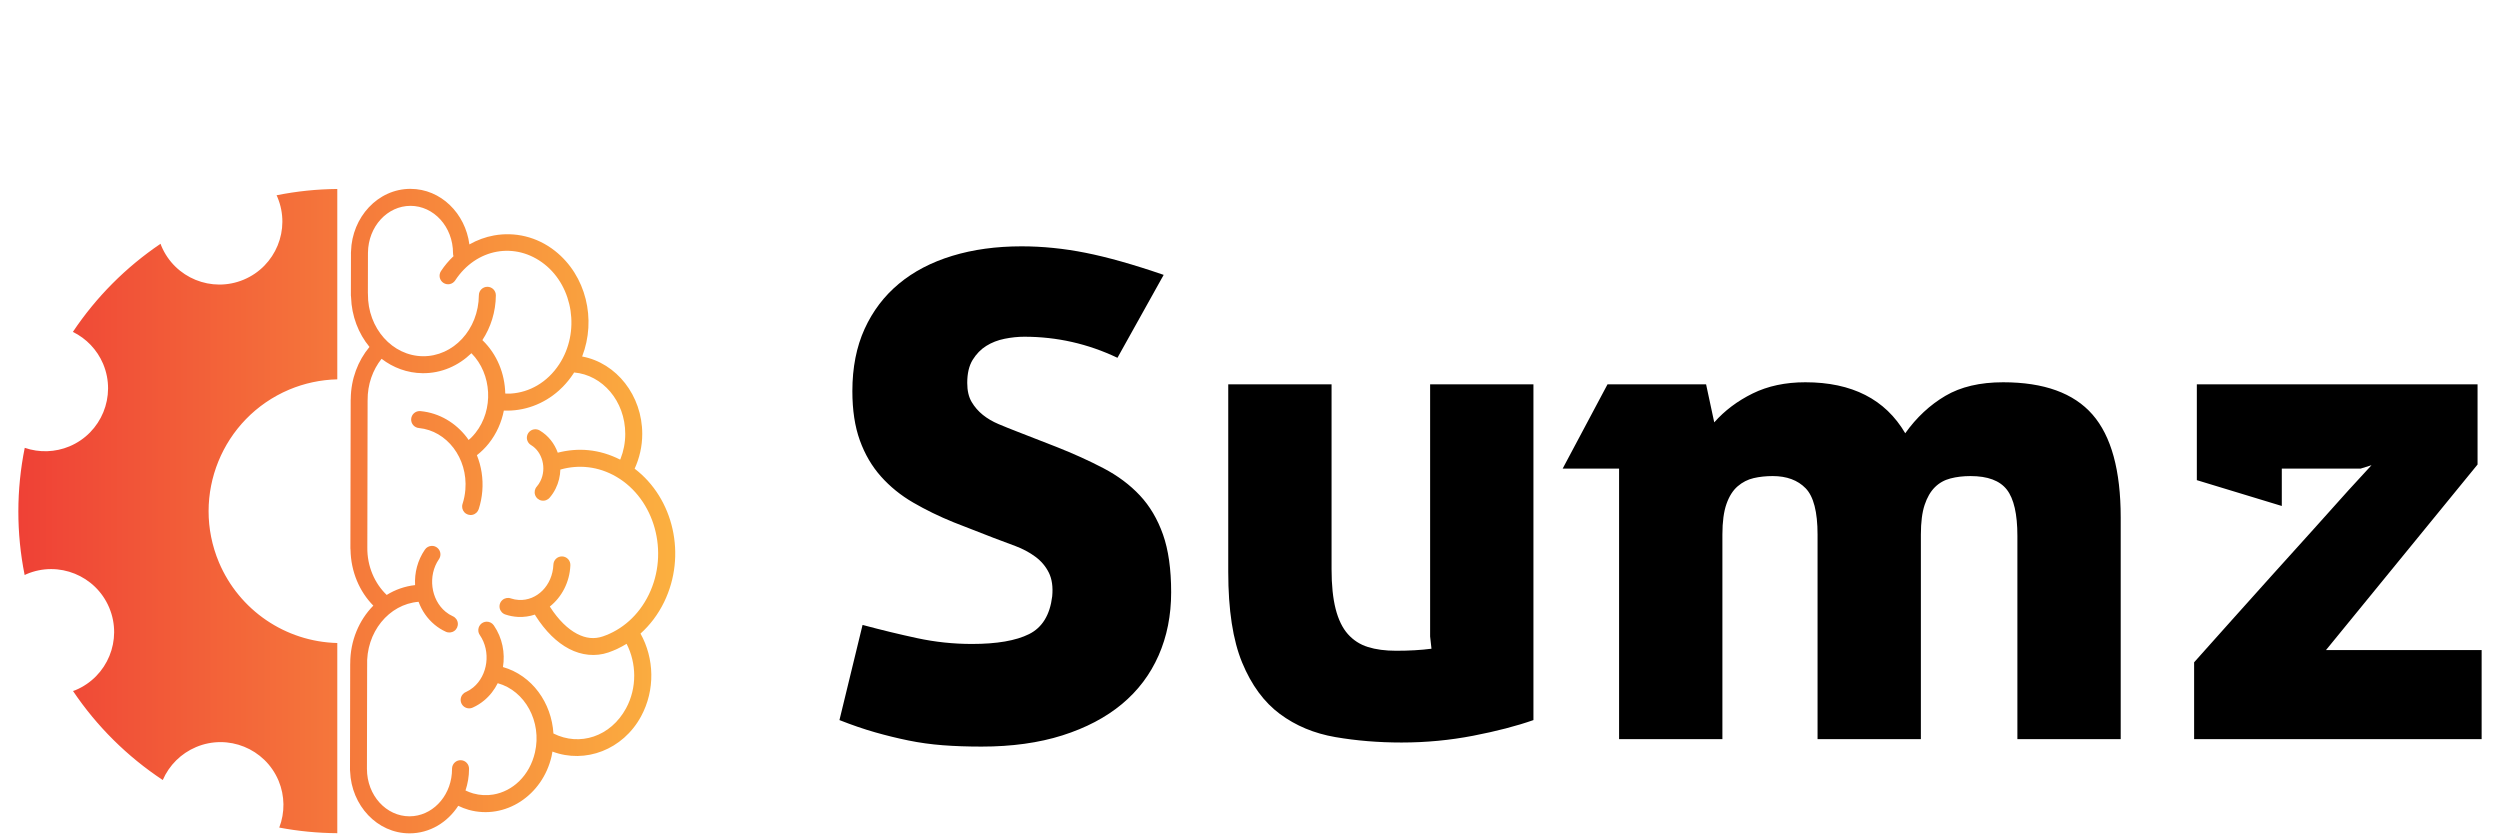
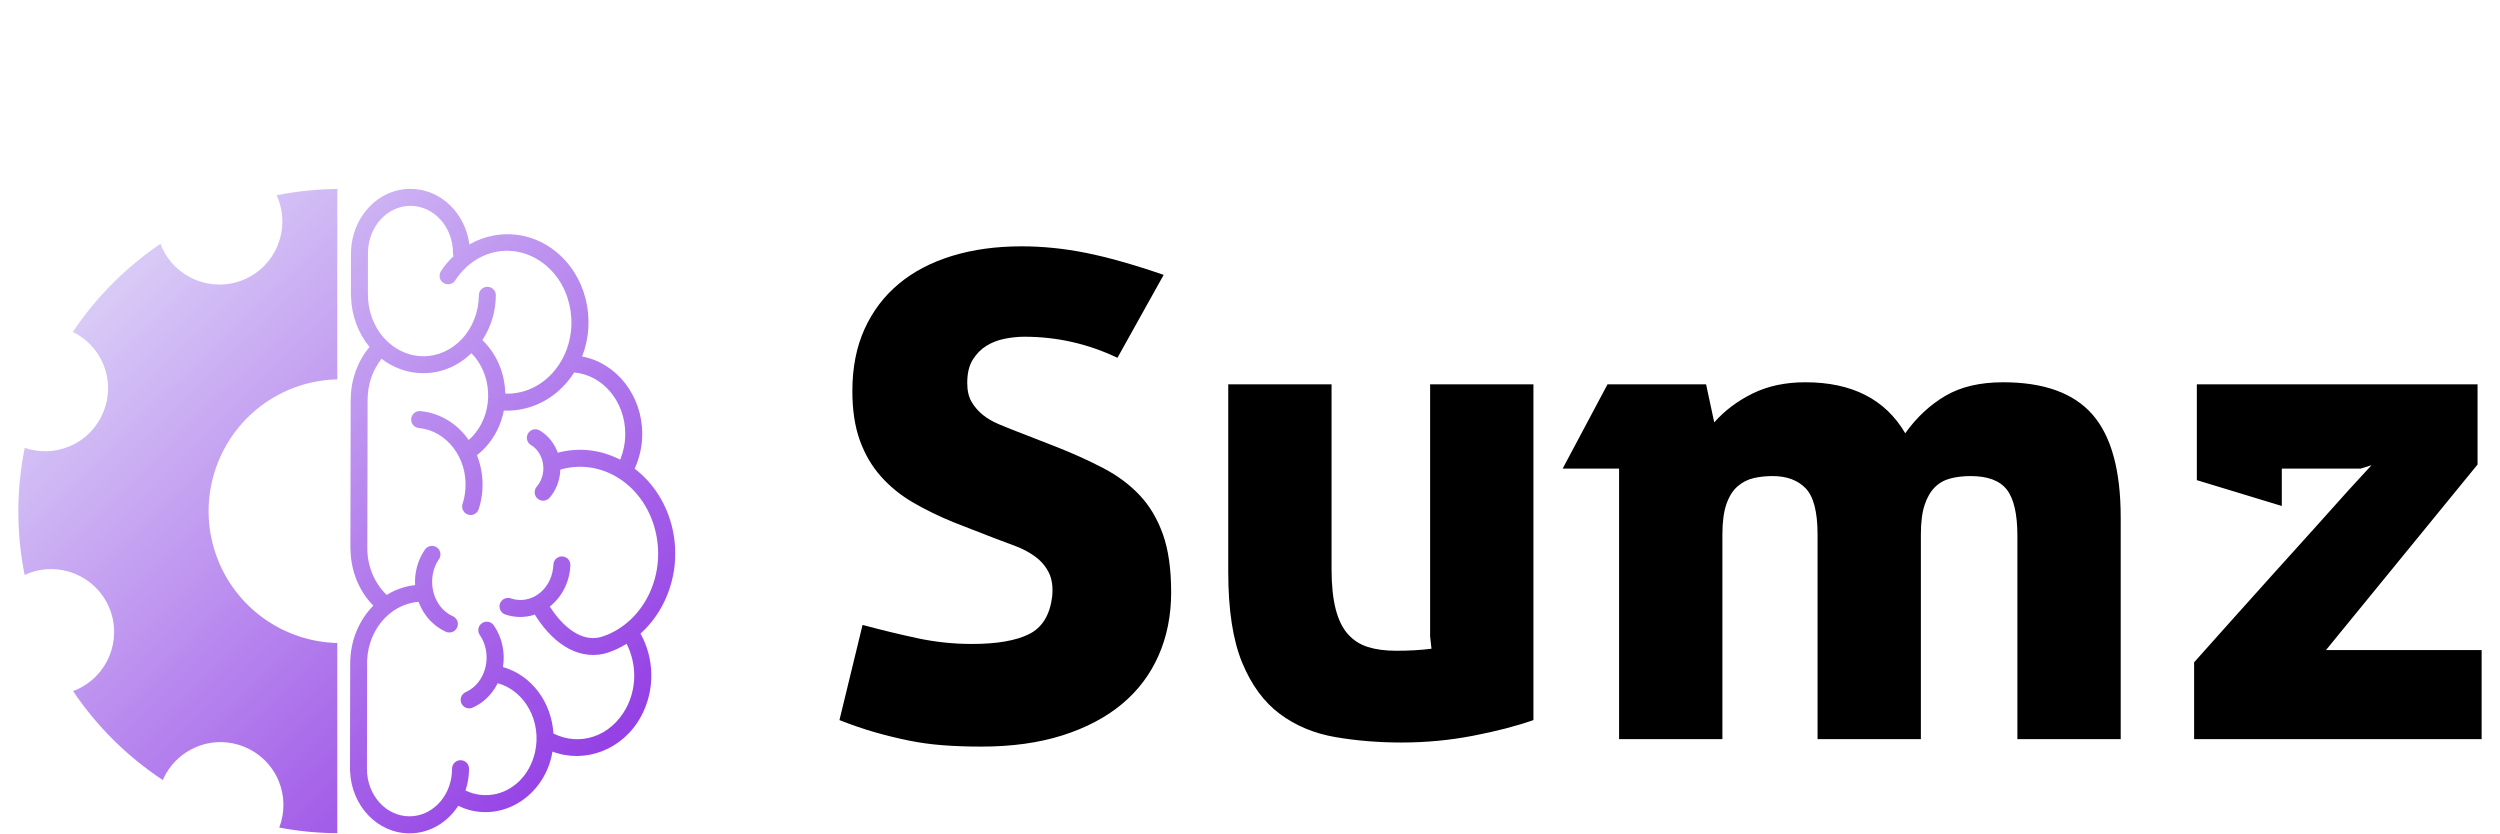
<svg xmlns="http://www.w3.org/2000/svg" width="90" height="30" viewBox="0 0 300 101.491" class="css-1j8o68f" version="1.1" id="svg12">
  <defs id="SvgjsDefs10989">
-     <linearGradient id="SvgjsLinearGradient10994">
-       <stop id="SvgjsStop10995" stop-color="#ef4136" offset="0" />
-       <stop id="SvgjsStop10996" stop-color="#fbb040" offset="1" />
+     <linearGradient id="SvgjsLinearGradientLavender" x1="0%" y1="0%" x2="100%" y2="100%">
+       <stop offset="0%" stop-color="#E6E6FA" />
+       <stop offset="100%" stop-color="#8A2BE2" />
    </linearGradient>
  </defs>
-   <g id="SvgjsG10990" featurekey="hmhgWD-0" transform="matrix(0.827779,0,0,0.827779,-1.498085,20.44879)" fill="url(#SvgjsLinearGradient10994)">
+   <g id="SvgjsG10990" featurekey="hmhgWD-0" transform="matrix(0.827779,0,0,0.827779,-1.498085,20.44879)" fill="url(#SvgjsLinearGradientLavender)">
    <path d="m59.5 3.082c-4.795 0-8.602 4.16-8.746 9.193a1.25 1.25 0 0 0-0.01 0.16v0.051 0.002c-2.12e-4 0.027-0.004 0.053-0.004 0.08a1.25 1.25 0 0 0 0.004 0.125l-0.012 6.062a1.25 1.25 0 0 0 0.027 0.27 1.25 1.25 0 0 0 0 0.006c0.088 2.786 1.089 5.342 2.709 7.309-1.697 2.033-2.723 4.707-2.754 7.625a1.25 1.25 0 0 0-0.012 0.18l-0.041 21.643a1.25 1.25 0 0 0 0 0.008c-3.4e-5 0.003 3.3e-5 0.005 0 0.008v0.164a1.25 1.25 0 0 0 0.018 0.215 1.25 1.25 0 0 0 0 0.008c0.058 3.216 1.313 6.136 3.356 8.213-2.113 2.135-3.4 5.177-3.398 8.484v0.002a1.25 1.25 0 0 0-0.006 0.121l-0.029 15.393a1.25 1.25 0 0 0 0 0.014c0 0.002-1e-6 0.004 0 0.006v0.156a1.25 1.25 0 0 0 0.018 0.225c0.189 4.991 3.977 9.1 8.742 9.1 2.987 0 5.589-1.618 7.166-4.051 0.492 0.234 1 0.442 1.537 0.592 5.393 1.499 10.865-2.125 12.193-7.873 0.054-0.233 0.09-0.466 0.129-0.699 4.827 1.821 10.372-0.265 13.033-5.17 2.117-3.903 1.951-8.559-0.076-12.191 1.391-1.247 2.581-2.804 3.471-4.631 3.343-6.865 1.417-15.253-4.334-19.629 0.706-1.55 1.119-3.279 1.119-5.115 0-5.654-3.788-10.445-8.842-11.391 2.112-5.442 0.607-11.91-4.006-15.543-2.675-2.106-5.914-2.814-8.961-2.268-1.26 0.226-2.482 0.678-3.623 1.322-0.591-4.563-4.201-8.174-8.668-8.174zm-10.766 0.018a47.453 47.453 0 0 0-8.94 0.928l0.006 0.004 0.002 0.002a9.264 9.264 0 0 1 0.111 0.238l0.025 0.062a9.264 9.264 0 0 1-4.973 12.109 9.264 9.264 0 0 1-12.115-4.951 9.264 9.264 0 0 1-0.121-0.328 47.453 47.453 0 0 0-12.898 12.963 9.264 9.264 0 0 1 4.436 4.674l0.027 0.064a9.264 9.264 0 0 1-4.973 12.107 9.264 9.264 0 0 1-6.574 0.213 47.453 47.453 0 0 0-0.014 18.713 9.264 9.264 0 0 1 0.295-0.139 9.264 9.264 0 0 1 12.133 4.906l0.027 0.064a9.264 9.264 0 0 1-4.973 12.105 9.264 9.264 0 0 1-0.363 0.131 47.453 47.453 0 0 0 13.203 13.094 9.264 9.264 0 0 1 4.887-4.842 9.264 9.264 0 0 1 12.135 4.906l0.027 0.064a9.264 9.264 0 0 1 0.09 6.869 47.453 47.453 0 0 0 8.539 0.826v-27.98a19.424 19.424 0 0 1-17.408-11.857 19.424 19.424 0 0 1 10.332-25.426 19.424 19.424 0 0 1 7.076-1.51v-28.012zm10.766 2.482c3.407 0 6.262 3.053 6.262 6.986a1.25 1.25 0 0 0 0.068 0.422c-0.678 0.644-1.302 1.37-1.844 2.197a1.25 1.25 0 1 0 2.092 1.369c3.092-4.723 8.867-5.748 13.127-2.393 4.26 3.355 5.272 10.002 2.18 14.725-1.758 2.685-4.399 4.144-7.119 4.314-0.273 0.017-0.547 0.005-0.82-0.004-0.062-2.905-1.192-5.772-3.367-7.863 1.227-1.869 1.961-4.138 1.984-6.58a1.25 1.25 0 1 0-2.5-0.025c-0.048 5.084-3.788 9.027-8.244 8.977-4.457-0.051-8.126-4.082-8.078-9.166a1.25 1.25 0 0 0-0.004-0.125 1.25 1.25 0 0 0-0.004-0.025l0.01-5.293 0.002-0.613c0.041-3.892 2.873-6.902 6.256-6.902zm8.973 21.689c3.012 3.038 3.31 8.29 0.594 11.713-0.216 0.272-0.442 0.524-0.68 0.756-0.108 0.105-0.224 0.192-0.336 0.289-0.087-0.124-0.166-0.253-0.258-0.373-1.634-2.135-4.022-3.601-6.799-3.871a1.25 1.25 0 0 0-0.123-0.008 1.25 1.25 0 0 0-0.119 2.496c4.081 0.397 7.202 4.402 6.824 9.07-0.059 0.73-0.2 1.427-0.412 2.082a1.25 1.25 0 1 0 2.379 0.768c0.271-0.839 0.451-1.726 0.525-2.648 0.151-1.861-0.146-3.663-0.795-5.277 0.633-0.494 1.224-1.067 1.75-1.73 1.142-1.439 1.876-3.106 2.215-4.836 2.914 0.127 5.822-0.905 8.111-2.957 0.198-0.177 0.39-0.362 0.578-0.555 0.565-0.577 1.085-1.221 1.549-1.93 0.035-0.053 0.062-0.109 0.096-0.162 4.168 0.358 7.527 4.197 7.527 9.037 0 1.307-0.248 2.544-0.691 3.66-0.017 0.043-0.041 0.082-0.059 0.125-1.5-0.762-3.071-1.23-4.65-1.387-1.53-0.151-3.059-0.014-4.529 0.367-0.476-1.33-1.372-2.499-2.639-3.26a1.25 1.25 0 0 0-0.715-0.186 1.25 1.25 0 0 0-0.572 2.328c1.649 0.99 2.32 3.403 1.371 5.303-0.148 0.297-0.324 0.56-0.52 0.789a1.25 1.25 0 1 0 1.9 1.623c0.33-0.386 0.618-0.819 0.855-1.295 0.449-0.898 0.674-1.862 0.703-2.818 2.682-0.766 5.597-0.49 8.254 1.066 5.612 3.287 7.801 11.083 4.758 17.334-1.509 3.098-3.98 5.197-6.754 6.143-1.248 0.426-2.485 0.312-3.814-0.383s-2.721-2.014-3.977-3.977a1.25 1.25 0 0 0-0.02-0.029c1.752-1.386 2.922-3.583 3.025-6.059a1.25 1.25 0 0 0-1.215-1.318 1.25 1.25 0 0 0-1.283 1.215c-0.128 3.081-2.439 5.323-5.07 5.191-0.411-0.021-0.805-0.098-1.182-0.225a1.251 1.251 0 1 0-0.797 2.371c0.588 0.198 1.211 0.317 1.853 0.35 0.866 0.043 1.697-0.085 2.477-0.342a1.25 1.25 0 0 0 0.105 0.193c1.43 2.235 3.089 3.887 4.924 4.846 1.835 0.959 3.878 1.182 5.779 0.533 0.932-0.318 1.828-0.751 2.682-1.273 1.459 2.842 1.556 6.473-0.078 9.486-2.268 4.181-6.834 5.646-10.688 3.707-0.271-4.508-3.128-8.544-7.426-9.775 0.339-2.074-0.082-4.286-1.336-6.117a1.25 1.25 0 0 0-1.062-0.559 1.25 1.25 0 0 0-1.217 1.43 1.25 1.25 0 0 0 0.023 0.123 1.25 1.25 0 0 0 0.191 0.418c1.656 2.418 1.187 5.928-0.979 7.711-0.339 0.279-0.694 0.499-1.059 0.664a1.25 1.25 0 1 0 1.031 2.275c0.567-0.257 1.112-0.594 1.617-1.01 0.868-0.715 1.54-1.593 2.023-2.559a1.25 1.25 0 0 0 0.023 0.008c3.983 1.107 6.501 5.648 5.453 10.184-0.786 3.401-3.263 5.713-6.133 6.189-0.239 0.04-0.481 0.068-0.725 0.082-0.488 0.028-0.985 0.001-1.482-0.08-0.249-0.041-0.497-0.095-0.746-0.164-0.395-0.11-0.768-0.263-1.131-0.436 0.331-1 0.52-2.07 0.52-3.184a1.25 1.25 0 0 0-2.498-0.088 1.25 1.25 0 0 0-0.002 0.088c0 3.688-2.51 6.601-5.631 6.951-0.208 0.023-0.418 0.035-0.631 0.035-3.405 0-6.257-3.05-6.26-6.981-1e-6 -0.002 0-0.004 0-0.006l0.029-14.947a1.25 1.25 0 0 0 0.002-0.154c-0.216-5 3.212-9.125 7.566-9.473 0.477 1.292 1.27 2.471 2.379 3.385 0.505 0.416 1.048 0.755 1.615 1.012a1.25 1.25 0 1 0 1.031-2.277c-0.365-0.165-0.72-0.385-1.059-0.664-2.165-1.783-2.634-5.293-0.979-7.711a1.25 1.25 0 0 0-1.041-1.971 1.25 1.25 0 0 0-1.022 0.559c-1.073 1.567-1.537 3.412-1.438 5.211-1.517 0.169-2.928 0.674-4.176 1.447-1.756-1.68-2.887-4.186-2.85-7.004l0.02-10.695 0.021-10.838a1.25 1.25 0 0 0 0.002-0.1c-0.022-2.354 0.765-4.493 2.053-6.107 1.701 1.308 3.773 2.093 6.031 2.119 2.771 0.032 5.28-1.095 7.184-2.936z" id="path6" />
  </g>
  <g id="SvgjsG10991" featurekey="1RRcwp-0" transform="matrix(4.139081,0,0,4.139081,97.59891,7.235049)" fill="#000000">
    <path d="M3.94 13.62 c-0.427 -0.173 -0.823 -0.367 -1.19 -0.58 s-0.683 -0.47 -0.95 -0.77 s-0.473 -0.653 -0.62 -1.06 s-0.22 -0.89 -0.22 -1.45 c0 -0.693 0.12 -1.303 0.36 -1.83 s0.577 -0.97 1.01 -1.33 s0.957 -0.633 1.57 -0.82 s1.293 -0.28 2.04 -0.28 c0.613 0 1.24 0.063 1.88 0.19 s1.407 0.343 2.3 0.65 l-1.36 2.44 c-0.867 -0.413 -1.78 -0.62 -2.74 -0.62 c-0.187 0 -0.38 0.02 -0.58 0.06 s-0.38 0.11 -0.54 0.21 s-0.293 0.237 -0.4 0.41 s-0.16 0.4 -0.16 0.68 c0 0.227 0.043 0.413 0.13 0.56 s0.197 0.273 0.33 0.38 s0.287 0.197 0.46 0.27 s0.347 0.143 0.52 0.21 l1.18 0.46 c0.507 0.2 0.97 0.41 1.39 0.63 s0.777 0.487 1.07 0.8 s0.52 0.697 0.68 1.15 s0.24 1.02 0.24 1.7 s-0.123 1.3 -0.37 1.86 s-0.607 1.037 -1.08 1.43 s-1.057 0.7 -1.75 0.92 s-1.487 0.33 -2.38 0.33 c-0.413 0 -0.793 -0.013 -1.14 -0.04 s-0.683 -0.073 -1.01 -0.14 s-0.653 -0.147 -0.98 -0.24 s-0.677 -0.213 -1.05 -0.36 l0.68 -2.8 c0.547 0.147 1.083 0.277 1.61 0.39 s1.063 0.17 1.61 0.17 c0.733 0 1.293 -0.097 1.68 -0.29 s0.613 -0.563 0.68 -1.11 c0.027 -0.28 -0.007 -0.513 -0.1 -0.7 s-0.227 -0.343 -0.4 -0.47 s-0.367 -0.23 -0.58 -0.31 l-0.64 -0.24 z M12.02 9.56 l3.04 -0 l0 5.44 c0 0.467 0.04 0.857 0.12 1.17 s0.2 0.56 0.36 0.74 s0.357 0.307 0.59 0.38 s0.51 0.11 0.83 0.11 c0.387 0 0.733 -0.02 1.04 -0.06 l-0.04 -0.36 l0 -7.42 l3.04 0 l0 9.88 c-0.493 0.173 -1.083 0.327 -1.77 0.46 s-1.39 0.2 -2.11 0.2 c-0.68 0 -1.33 -0.053 -1.95 -0.16 s-1.163 -0.333 -1.63 -0.68 s-0.837 -0.85 -1.11 -1.51 s-0.41 -1.55 -0.41 -2.67 l0 -5.52 z M23.52 12.04 l-1.66 0 l1.32 -2.48 l2.9 0 l0.24 1.12 c0.307 -0.347 0.683 -0.63 1.13 -0.85 s0.963 -0.33 1.55 -0.33 c1.373 0 2.353 0.5 2.94 1.5 c0.333 -0.467 0.727 -0.833 1.18 -1.1 s1.02 -0.4 1.7 -0.4 c1.2 0 2.077 0.317 2.63 0.95 s0.83 1.643 0.83 3.03 l0 6.52 l-3.04 0 l0 -5.98 c0 -0.64 -0.103 -1.093 -0.31 -1.36 s-0.563 -0.4 -1.07 -0.4 c-0.213 0 -0.41 0.023 -0.59 0.07 s-0.333 0.133 -0.46 0.26 s-0.227 0.3 -0.3 0.52 s-0.11 0.51 -0.11 0.87 l0 6.02 l-3.04 0 l0 -6.02 c0 -0.667 -0.117 -1.12 -0.35 -1.36 s-0.557 -0.36 -0.97 -0.36 c-0.2 0 -0.387 0.02 -0.56 0.06 s-0.33 0.12 -0.47 0.24 s-0.25 0.293 -0.33 0.52 s-0.12 0.527 -0.12 0.9 l0 6.02 l-3.04 0 l0 -7.96 z M44.32 17.38 l4.58 0 l0 2.62 l-8.46 0 l0 -2.26 l0.33 -0.37 l0.84 -0.94 l1.13 -1.26 l1.2 -1.33 l1.04 -1.16 l0.68 -0.74 l-0.32 0.1 l-2.32 0 l0 1.1 l-2.5 -0.76 l0 -2.82 l8.26 0 l0 2.36 z" id="path9" />
  </g>
</svg>
